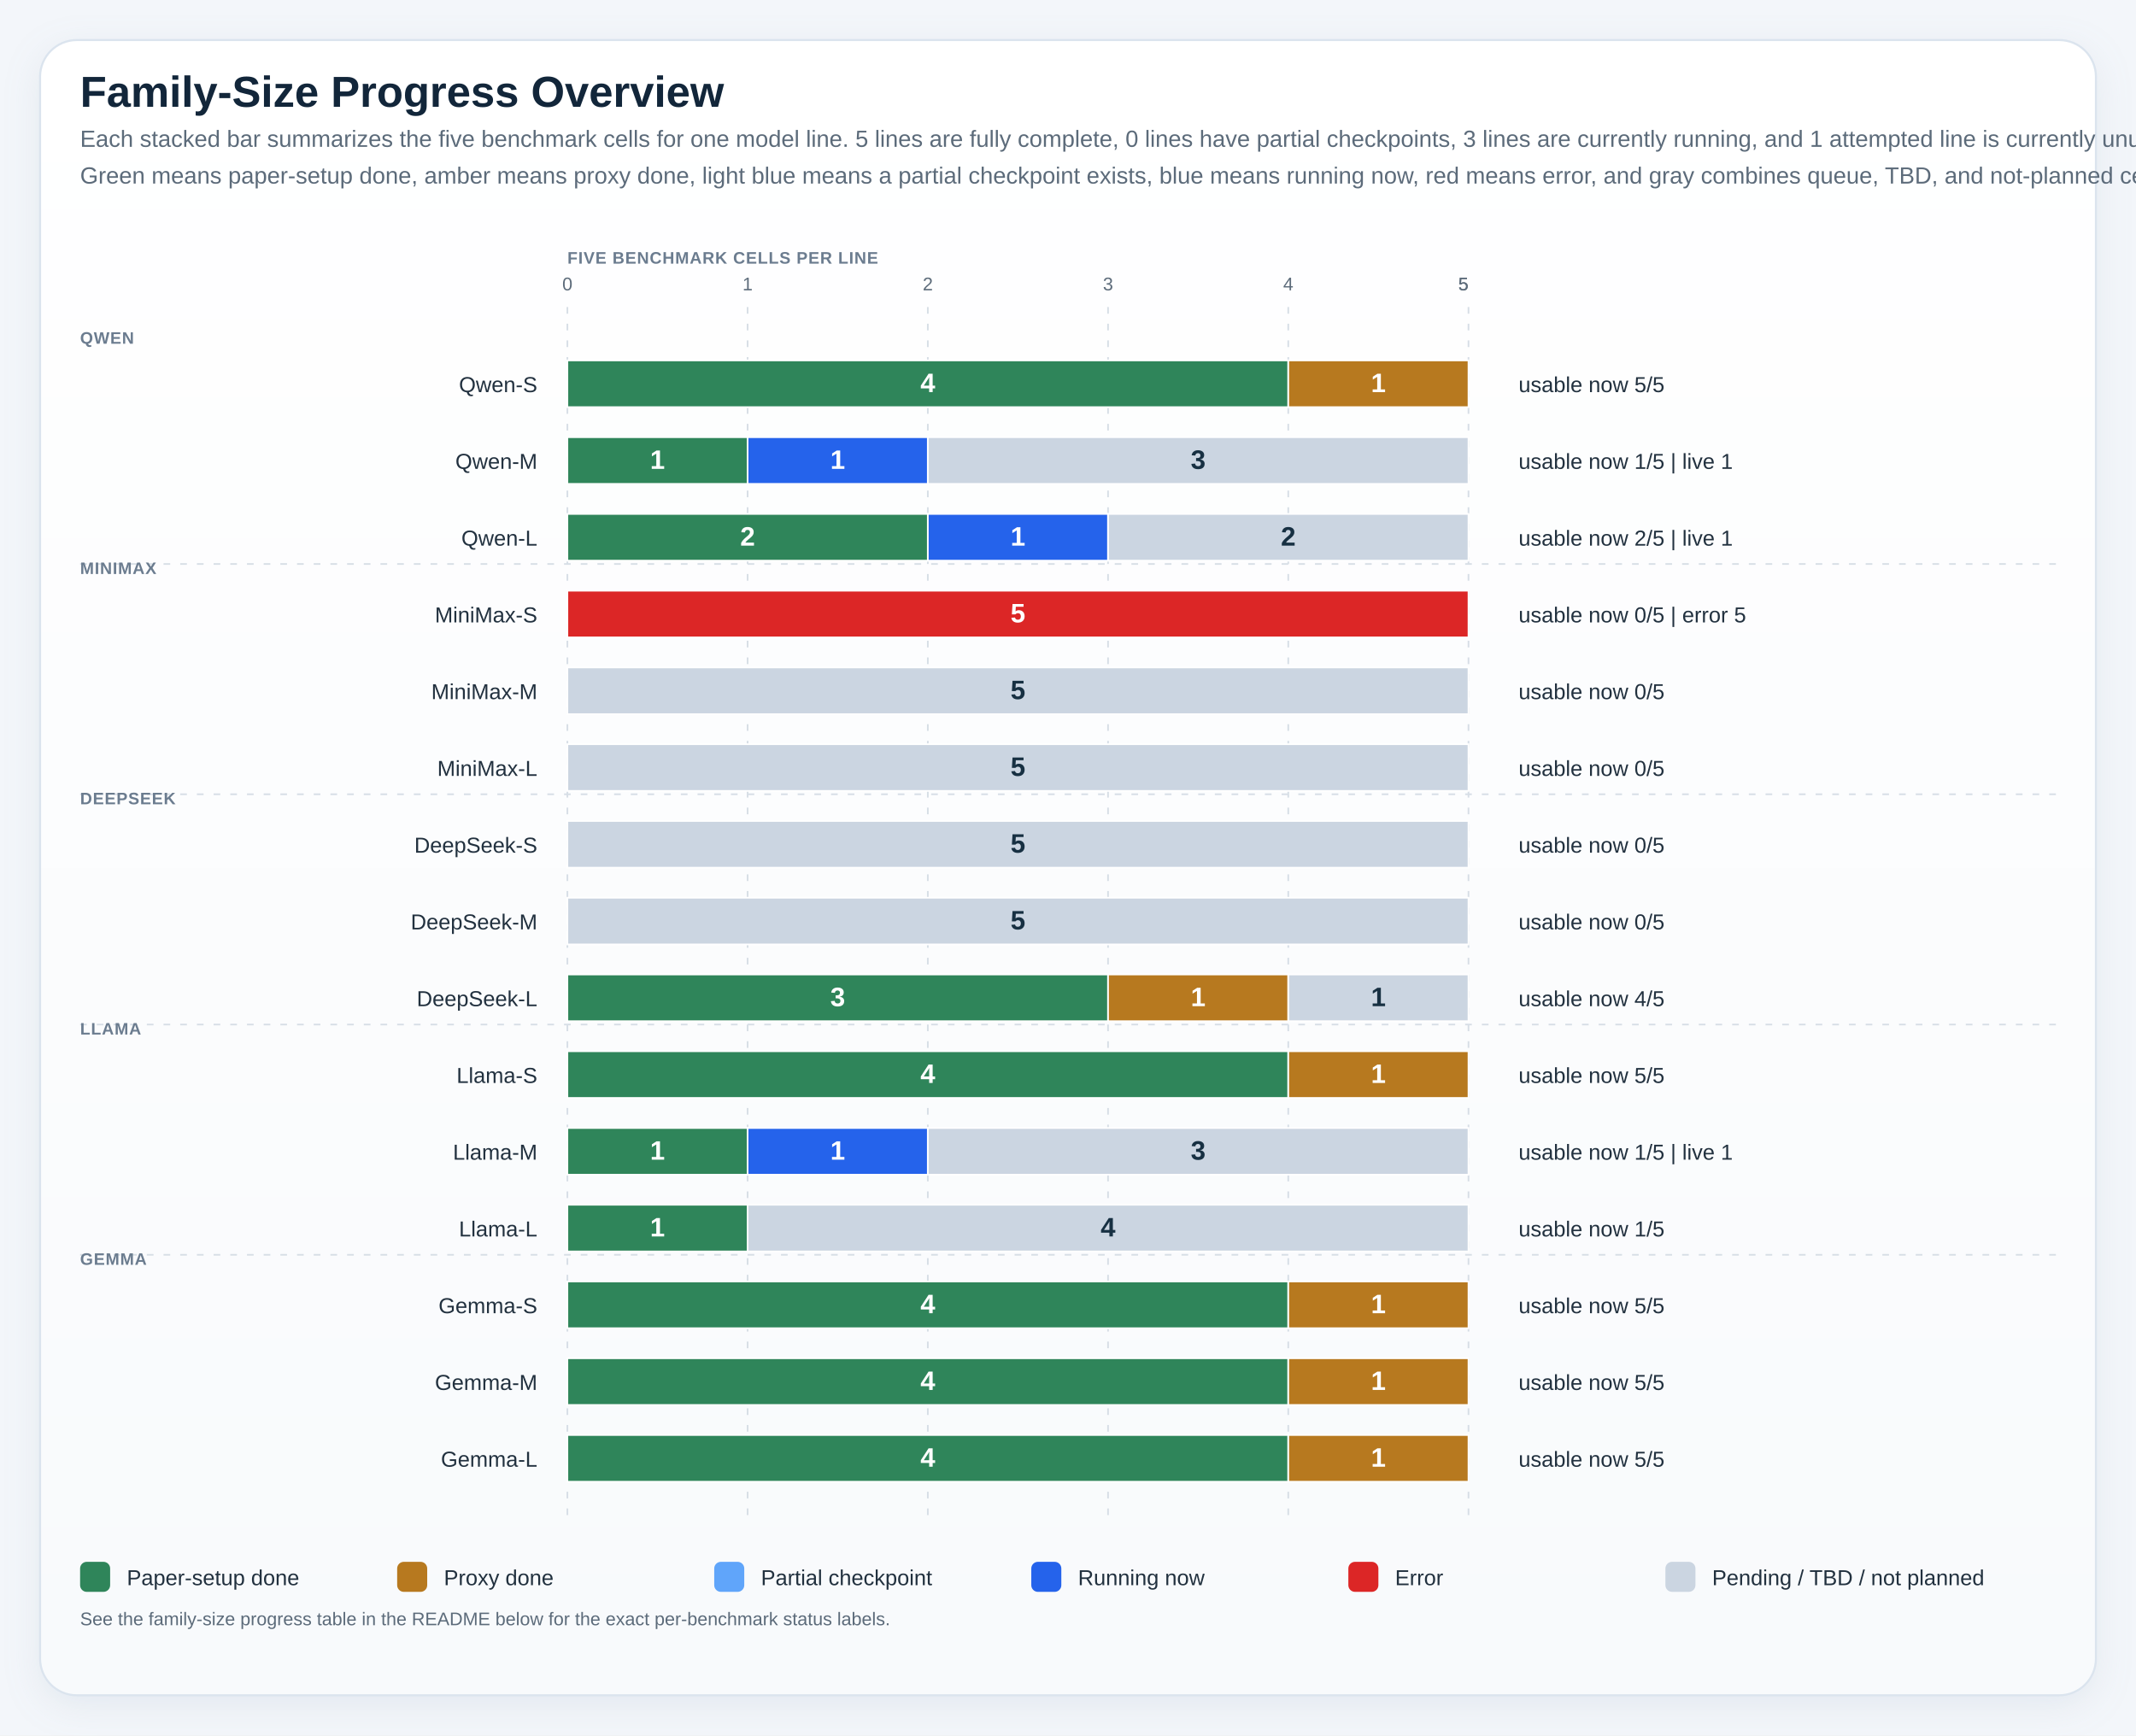
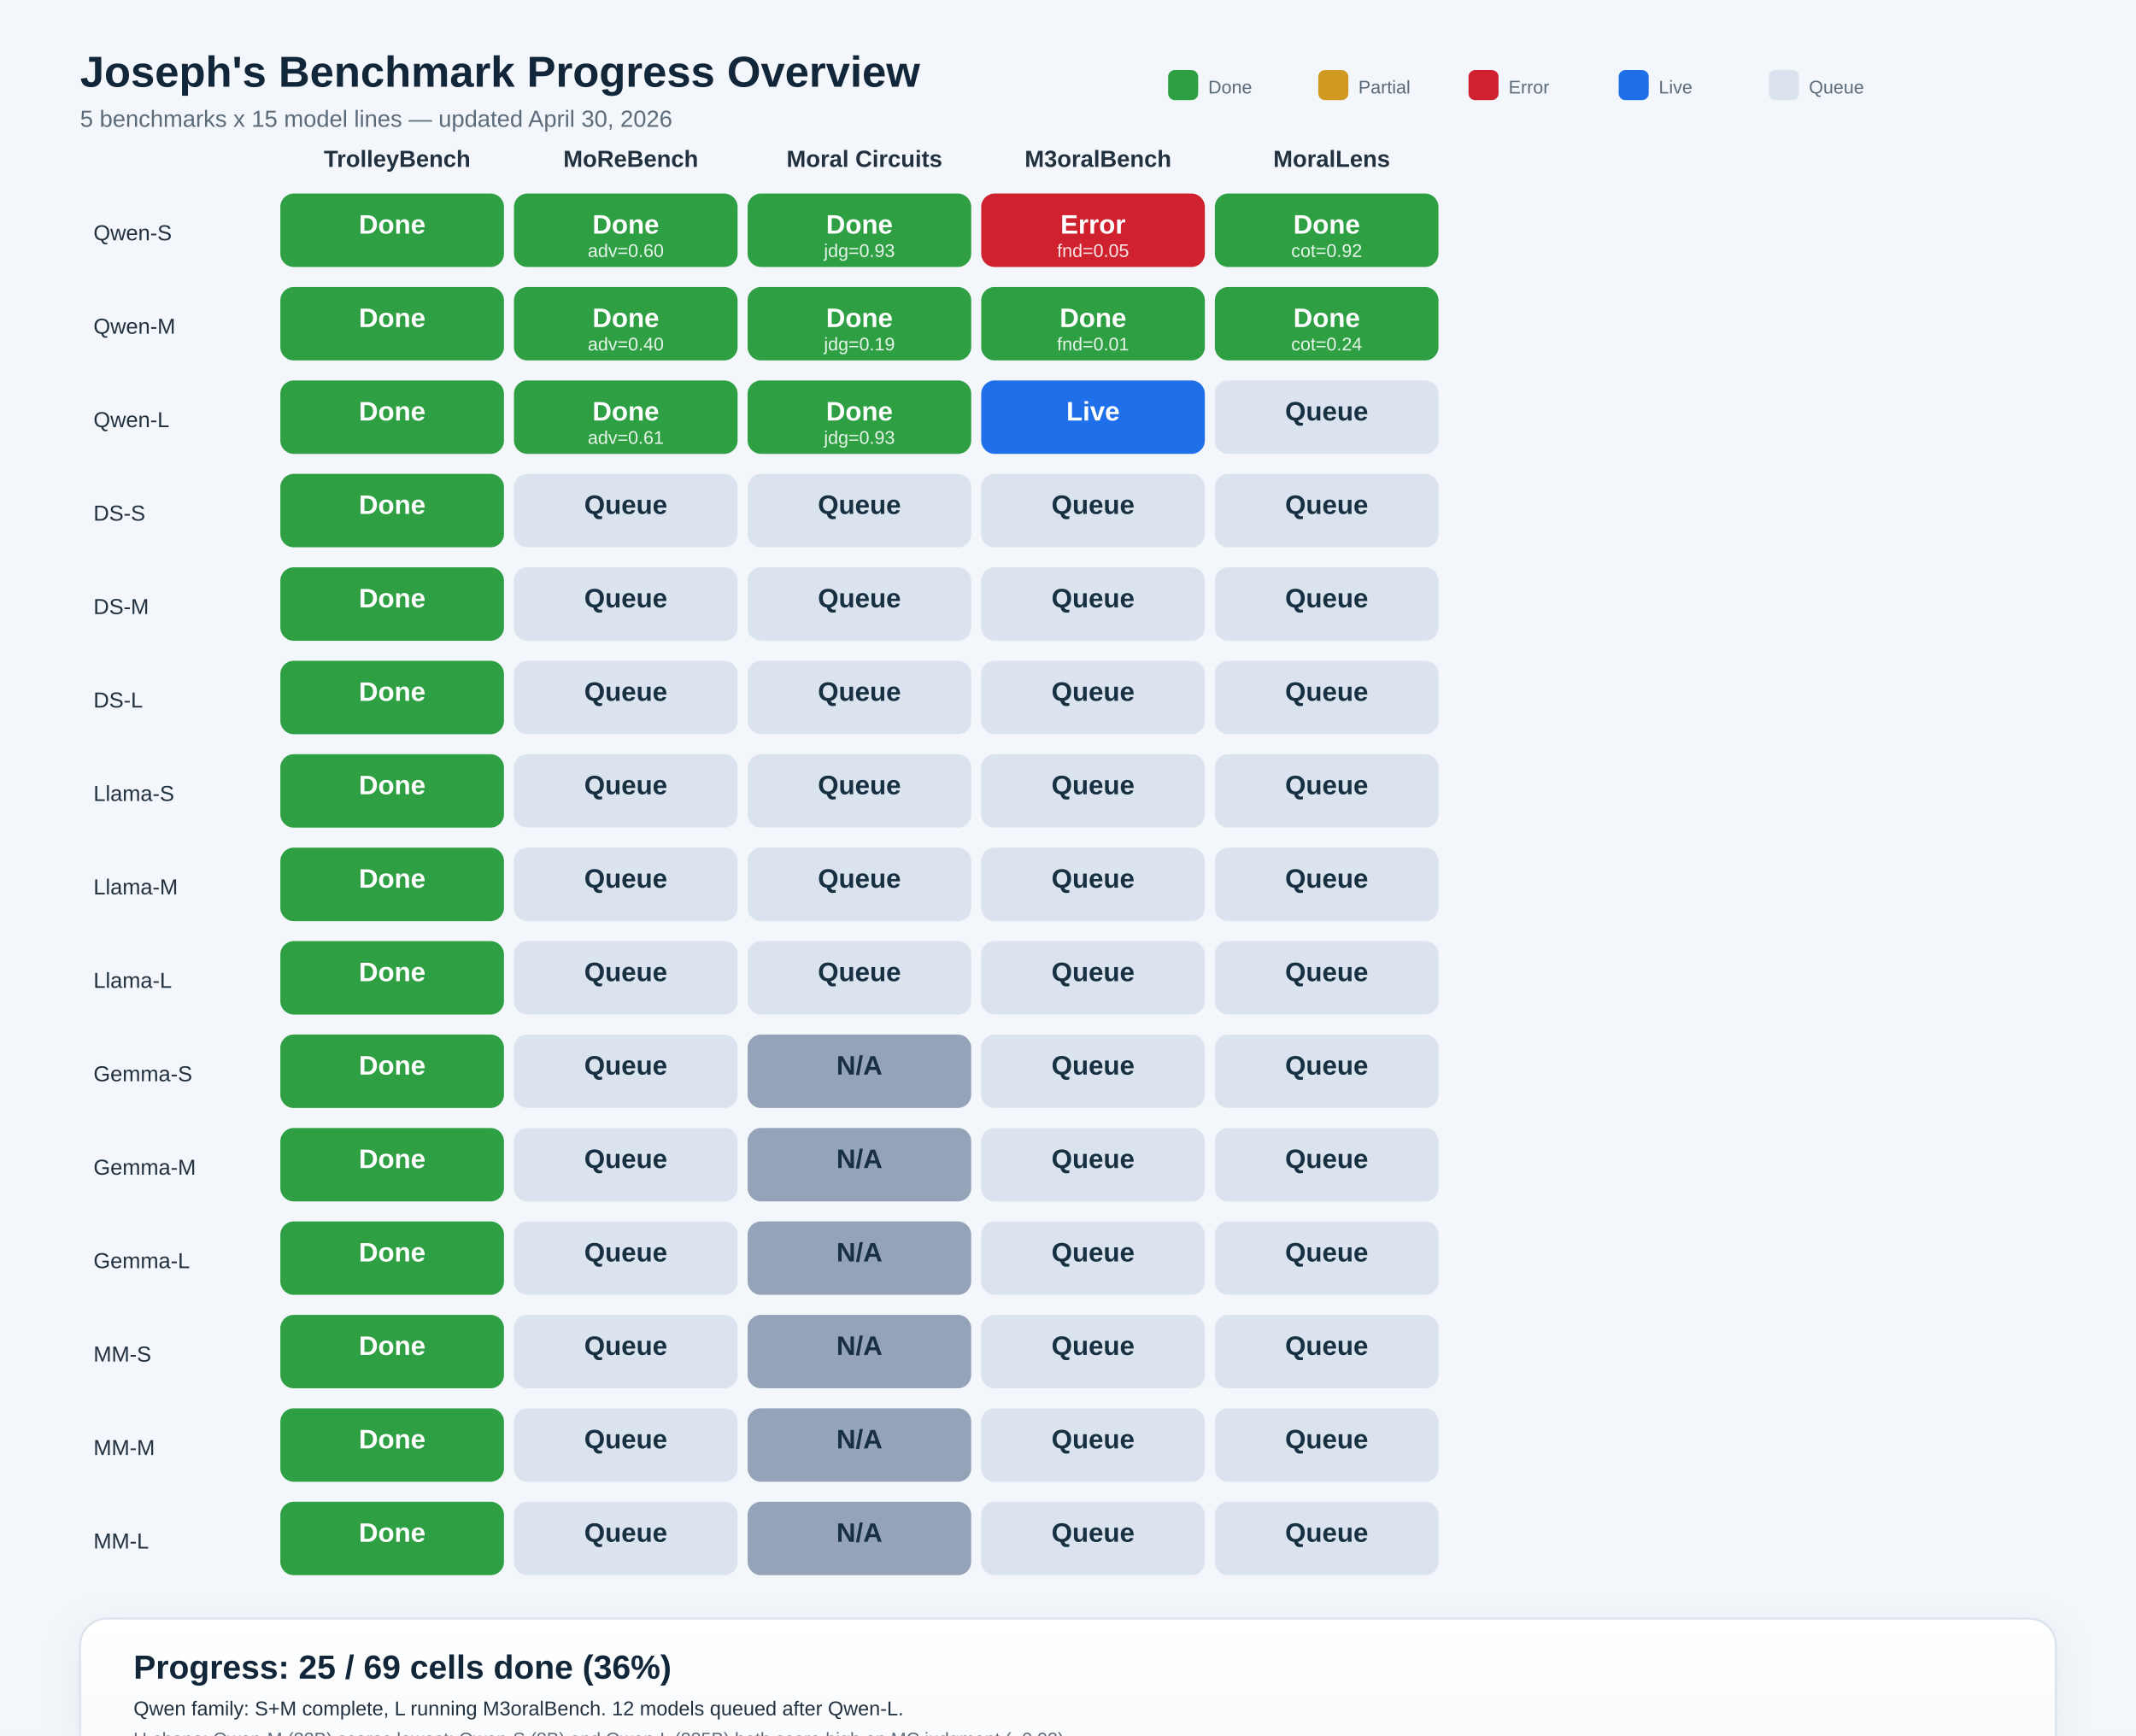
<svg xmlns="http://www.w3.org/2000/svg" width="1280" height="1040" viewBox="0 0 1280 1040" role="img">
  <defs>
    <linearGradient id="panelGradient" x1="0" x2="0" y1="0" y2="1">
      <stop offset="0%" stop-color="#ffffff" />
      <stop offset="100%" stop-color="#f8fafc" />
    </linearGradient>
    <pattern id="diagonalHatch" width="8" height="8" patternUnits="userSpaceOnUse" patternTransform="rotate(45)">
      <line x1="0" y1="0" x2="0" y2="8" stroke="#cdd6e1" stroke-width="3" />
    </pattern>
    <filter id="softShadow" x="-20%" y="-20%" width="140%" height="140%">
      <feDropShadow dx="0" dy="6" stdDeviation="10" flood-color="#9fb0c2" flood-opacity="0.18" />
    </filter>
    <style>
.canvas { fill: #f3f6fa; }
.title { font: 700 26px 'IBM Plex Sans', 'Helvetica Neue', Arial, sans-serif; fill: #12263a; }
.subtitle { font: 400 14px 'IBM Plex Sans', 'Helvetica Neue', Arial, sans-serif; fill: #5c6b7a; }
.axis { font: 600 14px 'IBM Plex Sans', 'Helvetica Neue', Arial, sans-serif; fill: #22313f; }
.label { font: 500 13px 'IBM Plex Sans', 'Helvetica Neue', Arial, sans-serif; fill: #22313f; }
.metric { font: 700 20px 'IBM Plex Sans', 'Helvetica Neue', Arial, sans-serif; fill: #12263a; }
.celltext { font: 700 16px 'IBM Plex Sans', 'Helvetica Neue', Arial, sans-serif; fill: #ffffff; }
.celltext-dark { font: 700 16px 'IBM Plex Sans', 'Helvetica Neue', Arial, sans-serif; fill: #173042; }
.cellsub { font: 500 11px 'IBM Plex Sans', 'Helvetica Neue', Arial, sans-serif; fill: rgba(255,255,255,0.88); }
.cellsub-dark { font: 600 11px 'IBM Plex Sans', 'Helvetica Neue', Arial, sans-serif; fill: #385062; }
.body { font: 500 12px 'IBM Plex Sans', 'Helvetica Neue', Arial, sans-serif; fill: #22313f; }
.small { font: 500 11px 'IBM Plex Sans', 'Helvetica Neue', Arial, sans-serif; fill: #5c6b7a; }
.tiny { font: 600 10px 'IBM Plex Sans', 'Helvetica Neue', Arial, sans-serif; fill: #6b7c8f; letter-spacing: 0.04em; }
.grid { fill: #ffffff; stroke: #d7dee6; stroke-width: 1.25; }
.panel { fill: url(#panelGradient); stroke: #dbe4ee; stroke-width: 1.25; filter: url(#softShadow); }
.subpanel { fill: #ffffff; stroke: #e2e8f0; stroke-width: 1; }
.legend-card { fill: #ffffff; stroke: #dbe4ee; stroke-width: 1; }
.guide { stroke: #d7dee6; stroke-width: 1; stroke-dasharray: 4 6; }
.baseline { stroke: #aab7c6; stroke-width: 1.1; }
.muted-cell { fill: #eef2f7; stroke: #d7dee6; stroke-width: 1; }
.muted-bar { fill: #ecf1f6; stroke: #d7dee6; stroke-width: 1; }
.outline { stroke: rgba(255,255,255,0.9); stroke-width: 1; }
</style>
  </defs>
-   <rect x="0" y="0" width="1280" height="1040" class="canvas" />
-   <rect x="24" y="24" width="1232" height="992" rx="22" class="panel" />
-   <text x="48" y="64" class="title">Family-Size Progress Overview</text>
-   <text x="48" y="88" class="subtitle">Each stacked bar summarizes the five benchmark cells for one model line. 5 lines are fully complete, 0 lines have partial checkpoints, 3 lines are currently running, and 1 attempted line is currently unusable.</text>
-   <text x="48" y="110" class="subtitle">Green means paper-setup done, amber means proxy done, light blue means a partial checkpoint exists, blue means running now, red means error, and gray combines queue, TBD, and not-planned cells for a cleaner snapshot.</text>
-   <text x="340" y="158" class="tiny">FIVE BENCHMARK CELLS PER LINE</text>
-   <line x1="340.00" y1="184" x2="340.00" y2="908" class="guide" />
-   <text x="340.00" y="174" text-anchor="middle" class="small">0</text>
-   <line x1="448.00" y1="184" x2="448.00" y2="908" class="guide" />
-   <text x="448.00" y="174" text-anchor="middle" class="small">1</text>
-   <line x1="556.00" y1="184" x2="556.00" y2="908" class="guide" />
-   <text x="556.00" y="174" text-anchor="middle" class="small">2</text>
-   <line x1="664.00" y1="184" x2="664.00" y2="908" class="guide" />
-   <text x="664.00" y="174" text-anchor="middle" class="small">3</text>
-   <line x1="772.00" y1="184" x2="772.00" y2="908" class="guide" />
-   <text x="772.00" y="174" text-anchor="middle" class="small">4</text>
-   <line x1="880.00" y1="184" x2="880.00" y2="908" class="guide" />
-   <text x="880.00" y="174" text-anchor="end" class="small">5</text>
-   <text x="880" y="174" text-anchor="end" class="small">5</text>
-   <text x="48" y="206" class="tiny">QWEN</text>
-   <text x="322" y="235" text-anchor="end" class="label">Qwen-S</text>
-   <rect x="340" y="216" width="540" height="28" rx="10" fill="#e2e8f0" />
-   <rect x="340.00" y="216" width="432.00" height="28" fill="#2f855a" stroke="#ffffff" stroke-width="1" />
-   <text x="556.00" y="235" text-anchor="middle" class="celltext">4</text>
-   <rect x="772.00" y="216" width="108.00" height="28" fill="#b7791f" stroke="#ffffff" stroke-width="1" />
-   <text x="826.00" y="235" text-anchor="middle" class="celltext">1</text>
-   <text x="910" y="235" class="label">usable now 5/5</text>
-   <text x="322" y="281" text-anchor="end" class="label">Qwen-M</text>
-   <rect x="340" y="262" width="540" height="28" rx="10" fill="#e2e8f0" />
-   <rect x="340.00" y="262" width="108.00" height="28" fill="#2f855a" stroke="#ffffff" stroke-width="1" />
-   <text x="394.00" y="281" text-anchor="middle" class="celltext">1</text>
-   <rect x="448.00" y="262" width="108.00" height="28" fill="#2563eb" stroke="#ffffff" stroke-width="1" />
-   <text x="502.00" y="281" text-anchor="middle" class="celltext">1</text>
-   <rect x="556.00" y="262" width="324.00" height="28" fill="#cbd5e1" stroke="#ffffff" stroke-width="1" />
-   <text x="718.00" y="281" text-anchor="middle" class="celltext-dark">3</text>
-   <text x="910" y="281" class="label">usable now 1/5 | live 1</text>
-   <text x="322" y="327" text-anchor="end" class="label">Qwen-L</text>
-   <rect x="340" y="308" width="540" height="28" rx="10" fill="#e2e8f0" />
-   <rect x="340.00" y="308" width="216.00" height="28" fill="#2f855a" stroke="#ffffff" stroke-width="1" />
-   <text x="448.00" y="327" text-anchor="middle" class="celltext">2</text>
-   <rect x="556.00" y="308" width="108.00" height="28" fill="#2563eb" stroke="#ffffff" stroke-width="1" />
-   <text x="610.00" y="327" text-anchor="middle" class="celltext">1</text>
-   <rect x="664.00" y="308" width="216.00" height="28" fill="#cbd5e1" stroke="#ffffff" stroke-width="1" />
-   <text x="772.00" y="327" text-anchor="middle" class="celltext-dark">2</text>
-   <text x="910" y="327" class="label">usable now 2/5 | live 1</text>
-   <line x1="48" y1="338" x2="1232" y2="338" class="guide" />
-   <text x="48" y="344" class="tiny">MINIMAX</text>
-   <text x="322" y="373" text-anchor="end" class="label">MiniMax-S</text>
-   <rect x="340" y="354" width="540" height="28" rx="10" fill="#e2e8f0" />
-   <rect x="340.00" y="354" width="540.00" height="28" fill="#dc2626" stroke="#ffffff" stroke-width="1" />
-   <text x="610.00" y="373" text-anchor="middle" class="celltext">5</text>
-   <text x="910" y="373" class="label">usable now 0/5 | error 5</text>
-   <text x="322" y="419" text-anchor="end" class="label">MiniMax-M</text>
-   <rect x="340" y="400" width="540" height="28" rx="10" fill="#e2e8f0" />
-   <rect x="340.00" y="400" width="540.00" height="28" fill="#cbd5e1" stroke="#ffffff" stroke-width="1" />
-   <text x="610.00" y="419" text-anchor="middle" class="celltext-dark">5</text>
-   <text x="910" y="419" class="label">usable now 0/5</text>
-   <text x="322" y="465" text-anchor="end" class="label">MiniMax-L</text>
-   <rect x="340" y="446" width="540" height="28" rx="10" fill="#e2e8f0" />
-   <rect x="340.00" y="446" width="540.00" height="28" fill="#cbd5e1" stroke="#ffffff" stroke-width="1" />
-   <text x="610.00" y="465" text-anchor="middle" class="celltext-dark">5</text>
-   <text x="910" y="465" class="label">usable now 0/5</text>
-   <line x1="48" y1="476" x2="1232" y2="476" class="guide" />
-   <text x="48" y="482" class="tiny">DEEPSEEK</text>
-   <text x="322" y="511" text-anchor="end" class="label">DeepSeek-S</text>
-   <rect x="340" y="492" width="540" height="28" rx="10" fill="#e2e8f0" />
-   <rect x="340.00" y="492" width="540.00" height="28" fill="#cbd5e1" stroke="#ffffff" stroke-width="1" />
-   <text x="610.00" y="511" text-anchor="middle" class="celltext-dark">5</text>
-   <text x="910" y="511" class="label">usable now 0/5</text>
-   <text x="322" y="557" text-anchor="end" class="label">DeepSeek-M</text>
-   <rect x="340" y="538" width="540" height="28" rx="10" fill="#e2e8f0" />
-   <rect x="340.00" y="538" width="540.00" height="28" fill="#cbd5e1" stroke="#ffffff" stroke-width="1" />
-   <text x="610.00" y="557" text-anchor="middle" class="celltext-dark">5</text>
-   <text x="910" y="557" class="label">usable now 0/5</text>
-   <text x="322" y="603" text-anchor="end" class="label">DeepSeek-L</text>
-   <rect x="340" y="584" width="540" height="28" rx="10" fill="#e2e8f0" />
-   <rect x="340.00" y="584" width="324.00" height="28" fill="#2f855a" stroke="#ffffff" stroke-width="1" />
-   <text x="502.00" y="603" text-anchor="middle" class="celltext">3</text>
-   <rect x="664.00" y="584" width="108.00" height="28" fill="#b7791f" stroke="#ffffff" stroke-width="1" />
-   <text x="718.00" y="603" text-anchor="middle" class="celltext">1</text>
-   <rect x="772.00" y="584" width="108.00" height="28" fill="#cbd5e1" stroke="#ffffff" stroke-width="1" />
-   <text x="826.00" y="603" text-anchor="middle" class="celltext-dark">1</text>
-   <text x="910" y="603" class="label">usable now 4/5</text>
-   <line x1="48" y1="614" x2="1232" y2="614" class="guide" />
-   <text x="48" y="620" class="tiny">LLAMA</text>
-   <text x="322" y="649" text-anchor="end" class="label">Llama-S</text>
-   <rect x="340" y="630" width="540" height="28" rx="10" fill="#e2e8f0" />
-   <rect x="340.00" y="630" width="432.00" height="28" fill="#2f855a" stroke="#ffffff" stroke-width="1" />
-   <text x="556.00" y="649" text-anchor="middle" class="celltext">4</text>
-   <rect x="772.00" y="630" width="108.00" height="28" fill="#b7791f" stroke="#ffffff" stroke-width="1" />
-   <text x="826.00" y="649" text-anchor="middle" class="celltext">1</text>
-   <text x="910" y="649" class="label">usable now 5/5</text>
-   <text x="322" y="695" text-anchor="end" class="label">Llama-M</text>
-   <rect x="340" y="676" width="540" height="28" rx="10" fill="#e2e8f0" />
-   <rect x="340.00" y="676" width="108.00" height="28" fill="#2f855a" stroke="#ffffff" stroke-width="1" />
-   <text x="394.00" y="695" text-anchor="middle" class="celltext">1</text>
-   <rect x="448.00" y="676" width="108.00" height="28" fill="#2563eb" stroke="#ffffff" stroke-width="1" />
-   <text x="502.00" y="695" text-anchor="middle" class="celltext">1</text>
-   <rect x="556.00" y="676" width="324.00" height="28" fill="#cbd5e1" stroke="#ffffff" stroke-width="1" />
-   <text x="718.00" y="695" text-anchor="middle" class="celltext-dark">3</text>
-   <text x="910" y="695" class="label">usable now 1/5 | live 1</text>
-   <text x="322" y="741" text-anchor="end" class="label">Llama-L</text>
-   <rect x="340" y="722" width="540" height="28" rx="10" fill="#e2e8f0" />
-   <rect x="340.00" y="722" width="108.00" height="28" fill="#2f855a" stroke="#ffffff" stroke-width="1" />
-   <text x="394.00" y="741" text-anchor="middle" class="celltext">1</text>
-   <rect x="448.00" y="722" width="432.00" height="28" fill="#cbd5e1" stroke="#ffffff" stroke-width="1" />
-   <text x="664.00" y="741" text-anchor="middle" class="celltext-dark">4</text>
-   <text x="910" y="741" class="label">usable now 1/5</text>
-   <line x1="48" y1="752" x2="1232" y2="752" class="guide" />
-   <text x="48" y="758" class="tiny">GEMMA</text>
-   <text x="322" y="787" text-anchor="end" class="label">Gemma-S</text>
-   <rect x="340" y="768" width="540" height="28" rx="10" fill="#e2e8f0" />
-   <rect x="340.00" y="768" width="432.00" height="28" fill="#2f855a" stroke="#ffffff" stroke-width="1" />
-   <text x="556.00" y="787" text-anchor="middle" class="celltext">4</text>
-   <rect x="772.00" y="768" width="108.00" height="28" fill="#b7791f" stroke="#ffffff" stroke-width="1" />
-   <text x="826.00" y="787" text-anchor="middle" class="celltext">1</text>
-   <text x="910" y="787" class="label">usable now 5/5</text>
-   <text x="322" y="833" text-anchor="end" class="label">Gemma-M</text>
-   <rect x="340" y="814" width="540" height="28" rx="10" fill="#e2e8f0" />
-   <rect x="340.00" y="814" width="432.00" height="28" fill="#2f855a" stroke="#ffffff" stroke-width="1" />
-   <text x="556.00" y="833" text-anchor="middle" class="celltext">4</text>
-   <rect x="772.00" y="814" width="108.00" height="28" fill="#b7791f" stroke="#ffffff" stroke-width="1" />
-   <text x="826.00" y="833" text-anchor="middle" class="celltext">1</text>
-   <text x="910" y="833" class="label">usable now 5/5</text>
-   <text x="322" y="879" text-anchor="end" class="label">Gemma-L</text>
-   <rect x="340" y="860" width="540" height="28" rx="10" fill="#e2e8f0" />
-   <rect x="340.00" y="860" width="432.00" height="28" fill="#2f855a" stroke="#ffffff" stroke-width="1" />
-   <text x="556.00" y="879" text-anchor="middle" class="celltext">4</text>
-   <rect x="772.00" y="860" width="108.00" height="28" fill="#b7791f" stroke="#ffffff" stroke-width="1" />
-   <text x="826.00" y="879" text-anchor="middle" class="celltext">1</text>
-   <text x="910" y="879" class="label">usable now 5/5</text>
-   <rect x="48" y="936" width="18" height="18" rx="4" fill="#2f855a" />
-   <text x="76" y="950" class="label">Paper-setup done</text>
-   <rect x="238" y="936" width="18" height="18" rx="4" fill="#b7791f" />
-   <text x="266" y="950" class="label">Proxy done</text>
-   <rect x="428" y="936" width="18" height="18" rx="4" fill="#60a5fa" />
-   <text x="456" y="950" class="label">Partial checkpoint</text>
-   <rect x="618" y="936" width="18" height="18" rx="4" fill="#2563eb" />
-   <text x="646" y="950" class="label">Running now</text>
-   <rect x="808" y="936" width="18" height="18" rx="4" fill="#dc2626" />
-   <text x="836" y="950" class="label">Error</text>
-   <rect x="998" y="936" width="18" height="18" rx="4" fill="#cbd5e1" />
-   <text x="1026" y="950" class="label">Pending / TBD / not planned</text>
-   <text x="48" y="974" class="small">See the family-size progress table in the README below for the exact per-benchmark status labels.</text>
+   <rect class="canvas" width="1280" height="1040" rx="0" />
+   <text class="title" x="48" y="52">Joseph's Benchmark Progress Overview</text>
+   <text class="subtitle" x="48" y="76">5 benchmarks x 15 model lines — updated April 30, 2026</text>
+   <rect x="700" y="42" width="18" height="18" rx="4" fill="#2ea043" />
+   <text class="small" x="724" y="56">Done</text>
+   <rect x="790" y="42" width="18" height="18" rx="4" fill="#d29922" />
+   <text class="small" x="814" y="56">Partial</text>
+   <rect x="880" y="42" width="18" height="18" rx="4" fill="#cf222e" />
+   <text class="small" x="904" y="56">Error</text>
+   <rect x="970" y="42" width="18" height="18" rx="4" fill="#1f6feb" />
+   <text class="small" x="994" y="56">Live</text>
+   <rect x="1060" y="42" width="18" height="18" rx="4" fill="#dbe4ee" />
+   <text class="small" x="1084" y="56">Queue</text>
+   <text class="axis" x="238" y="100" text-anchor="middle">TrolleyBench</text>
+   <text class="axis" x="378" y="100" text-anchor="middle">MoReBench</text>
+   <text class="axis" x="518" y="100" text-anchor="middle">Moral Circuits</text>
+   <text class="axis" x="658" y="100" text-anchor="middle">M3oralBench</text>
+   <text class="axis" x="798" y="100" text-anchor="middle">MoralLens</text>
+   <text class="label" x="56" y="144">Qwen-S</text>
+   <rect x="168" y="116" width="134" height="44" rx="8" fill="#2ea043" />
+   <text class="celltext" x="235" y="140" text-anchor="middle">Done</text>
+   <rect x="308" y="116" width="134" height="44" rx="8" fill="#2ea043" />
+   <text class="celltext" x="375" y="140" text-anchor="middle">Done</text>
+   <text class="cellsub" x="375" y="154" text-anchor="middle">adv=0.60</text>
+   <rect x="448" y="116" width="134" height="44" rx="8" fill="#2ea043" />
+   <text class="celltext" x="515" y="140" text-anchor="middle">Done</text>
+   <text class="cellsub" x="515" y="154" text-anchor="middle">jdg=0.93</text>
+   <rect x="588" y="116" width="134" height="44" rx="8" fill="#cf222e" />
+   <text class="celltext" x="655" y="140" text-anchor="middle">Error</text>
+   <text class="cellsub" x="655" y="154" text-anchor="middle">fnd=0.05</text>
+   <rect x="728" y="116" width="134" height="44" rx="8" fill="#2ea043" />
+   <text class="celltext" x="795" y="140" text-anchor="middle">Done</text>
+   <text class="cellsub" x="795" y="154" text-anchor="middle">cot=0.92</text>
+   <text class="label" x="56" y="200">Qwen-M</text>
+   <rect x="168" y="172" width="134" height="44" rx="8" fill="#2ea043" />
+   <text class="celltext" x="235" y="196" text-anchor="middle">Done</text>
+   <rect x="308" y="172" width="134" height="44" rx="8" fill="#2ea043" />
+   <text class="celltext" x="375" y="196" text-anchor="middle">Done</text>
+   <text class="cellsub" x="375" y="210" text-anchor="middle">adv=0.40</text>
+   <rect x="448" y="172" width="134" height="44" rx="8" fill="#2ea043" />
+   <text class="celltext" x="515" y="196" text-anchor="middle">Done</text>
+   <text class="cellsub" x="515" y="210" text-anchor="middle">jdg=0.19</text>
+   <rect x="588" y="172" width="134" height="44" rx="8" fill="#2ea043" />
+   <text class="celltext" x="655" y="196" text-anchor="middle">Done</text>
+   <text class="cellsub" x="655" y="210" text-anchor="middle">fnd=0.01</text>
+   <rect x="728" y="172" width="134" height="44" rx="8" fill="#2ea043" />
+   <text class="celltext" x="795" y="196" text-anchor="middle">Done</text>
+   <text class="cellsub" x="795" y="210" text-anchor="middle">cot=0.24</text>
+   <text class="label" x="56" y="256">Qwen-L</text>
+   <rect x="168" y="228" width="134" height="44" rx="8" fill="#2ea043" />
+   <text class="celltext" x="235" y="252" text-anchor="middle">Done</text>
+   <rect x="308" y="228" width="134" height="44" rx="8" fill="#2ea043" />
+   <text class="celltext" x="375" y="252" text-anchor="middle">Done</text>
+   <text class="cellsub" x="375" y="266" text-anchor="middle">adv=0.61</text>
+   <rect x="448" y="228" width="134" height="44" rx="8" fill="#2ea043" />
+   <text class="celltext" x="515" y="252" text-anchor="middle">Done</text>
+   <text class="cellsub" x="515" y="266" text-anchor="middle">jdg=0.93</text>
+   <rect x="588" y="228" width="134" height="44" rx="8" fill="#1f6feb" />
+   <text class="celltext" x="655" y="252" text-anchor="middle">Live</text>
+   <rect x="728" y="228" width="134" height="44" rx="8" fill="#dbe4ee" />
+   <text class="celltext-dark" x="795" y="252" text-anchor="middle">Queue</text>
+   <text class="label" x="56" y="312">DS-S</text>
+   <rect x="168" y="284" width="134" height="44" rx="8" fill="#2ea043" />
+   <text class="celltext" x="235" y="308" text-anchor="middle">Done</text>
+   <rect x="308" y="284" width="134" height="44" rx="8" fill="#dbe4ee" />
+   <text class="celltext-dark" x="375" y="308" text-anchor="middle">Queue</text>
+   <rect x="448" y="284" width="134" height="44" rx="8" fill="#dbe4ee" />
+   <text class="celltext-dark" x="515" y="308" text-anchor="middle">Queue</text>
+   <rect x="588" y="284" width="134" height="44" rx="8" fill="#dbe4ee" />
+   <text class="celltext-dark" x="655" y="308" text-anchor="middle">Queue</text>
+   <rect x="728" y="284" width="134" height="44" rx="8" fill="#dbe4ee" />
+   <text class="celltext-dark" x="795" y="308" text-anchor="middle">Queue</text>
+   <text class="label" x="56" y="368">DS-M</text>
+   <rect x="168" y="340" width="134" height="44" rx="8" fill="#2ea043" />
+   <text class="celltext" x="235" y="364" text-anchor="middle">Done</text>
+   <rect x="308" y="340" width="134" height="44" rx="8" fill="#dbe4ee" />
+   <text class="celltext-dark" x="375" y="364" text-anchor="middle">Queue</text>
+   <rect x="448" y="340" width="134" height="44" rx="8" fill="#dbe4ee" />
+   <text class="celltext-dark" x="515" y="364" text-anchor="middle">Queue</text>
+   <rect x="588" y="340" width="134" height="44" rx="8" fill="#dbe4ee" />
+   <text class="celltext-dark" x="655" y="364" text-anchor="middle">Queue</text>
+   <rect x="728" y="340" width="134" height="44" rx="8" fill="#dbe4ee" />
+   <text class="celltext-dark" x="795" y="364" text-anchor="middle">Queue</text>
+   <text class="label" x="56" y="424">DS-L</text>
+   <rect x="168" y="396" width="134" height="44" rx="8" fill="#2ea043" />
+   <text class="celltext" x="235" y="420" text-anchor="middle">Done</text>
+   <rect x="308" y="396" width="134" height="44" rx="8" fill="#dbe4ee" />
+   <text class="celltext-dark" x="375" y="420" text-anchor="middle">Queue</text>
+   <rect x="448" y="396" width="134" height="44" rx="8" fill="#dbe4ee" />
+   <text class="celltext-dark" x="515" y="420" text-anchor="middle">Queue</text>
+   <rect x="588" y="396" width="134" height="44" rx="8" fill="#dbe4ee" />
+   <text class="celltext-dark" x="655" y="420" text-anchor="middle">Queue</text>
+   <rect x="728" y="396" width="134" height="44" rx="8" fill="#dbe4ee" />
+   <text class="celltext-dark" x="795" y="420" text-anchor="middle">Queue</text>
+   <text class="label" x="56" y="480">Llama-S</text>
+   <rect x="168" y="452" width="134" height="44" rx="8" fill="#2ea043" />
+   <text class="celltext" x="235" y="476" text-anchor="middle">Done</text>
+   <rect x="308" y="452" width="134" height="44" rx="8" fill="#dbe4ee" />
+   <text class="celltext-dark" x="375" y="476" text-anchor="middle">Queue</text>
+   <rect x="448" y="452" width="134" height="44" rx="8" fill="#dbe4ee" />
+   <text class="celltext-dark" x="515" y="476" text-anchor="middle">Queue</text>
+   <rect x="588" y="452" width="134" height="44" rx="8" fill="#dbe4ee" />
+   <text class="celltext-dark" x="655" y="476" text-anchor="middle">Queue</text>
+   <rect x="728" y="452" width="134" height="44" rx="8" fill="#dbe4ee" />
+   <text class="celltext-dark" x="795" y="476" text-anchor="middle">Queue</text>
+   <text class="label" x="56" y="536">Llama-M</text>
+   <rect x="168" y="508" width="134" height="44" rx="8" fill="#2ea043" />
+   <text class="celltext" x="235" y="532" text-anchor="middle">Done</text>
+   <rect x="308" y="508" width="134" height="44" rx="8" fill="#dbe4ee" />
+   <text class="celltext-dark" x="375" y="532" text-anchor="middle">Queue</text>
+   <rect x="448" y="508" width="134" height="44" rx="8" fill="#dbe4ee" />
+   <text class="celltext-dark" x="515" y="532" text-anchor="middle">Queue</text>
+   <rect x="588" y="508" width="134" height="44" rx="8" fill="#dbe4ee" />
+   <text class="celltext-dark" x="655" y="532" text-anchor="middle">Queue</text>
+   <rect x="728" y="508" width="134" height="44" rx="8" fill="#dbe4ee" />
+   <text class="celltext-dark" x="795" y="532" text-anchor="middle">Queue</text>
+   <text class="label" x="56" y="592">Llama-L</text>
+   <rect x="168" y="564" width="134" height="44" rx="8" fill="#2ea043" />
+   <text class="celltext" x="235" y="588" text-anchor="middle">Done</text>
+   <rect x="308" y="564" width="134" height="44" rx="8" fill="#dbe4ee" />
+   <text class="celltext-dark" x="375" y="588" text-anchor="middle">Queue</text>
+   <rect x="448" y="564" width="134" height="44" rx="8" fill="#dbe4ee" />
+   <text class="celltext-dark" x="515" y="588" text-anchor="middle">Queue</text>
+   <rect x="588" y="564" width="134" height="44" rx="8" fill="#dbe4ee" />
+   <text class="celltext-dark" x="655" y="588" text-anchor="middle">Queue</text>
+   <rect x="728" y="564" width="134" height="44" rx="8" fill="#dbe4ee" />
+   <text class="celltext-dark" x="795" y="588" text-anchor="middle">Queue</text>
+   <text class="label" x="56" y="648">Gemma-S</text>
+   <rect x="168" y="620" width="134" height="44" rx="8" fill="#2ea043" />
+   <text class="celltext" x="235" y="644" text-anchor="middle">Done</text>
+   <rect x="308" y="620" width="134" height="44" rx="8" fill="#dbe4ee" />
+   <text class="celltext-dark" x="375" y="644" text-anchor="middle">Queue</text>
+   <rect x="448" y="620" width="134" height="44" rx="8" fill="#94a3b8" />
+   <text class="celltext-dark" x="515" y="644" text-anchor="middle">N/A</text>
+   <rect x="588" y="620" width="134" height="44" rx="8" fill="#dbe4ee" />
+   <text class="celltext-dark" x="655" y="644" text-anchor="middle">Queue</text>
+   <rect x="728" y="620" width="134" height="44" rx="8" fill="#dbe4ee" />
+   <text class="celltext-dark" x="795" y="644" text-anchor="middle">Queue</text>
+   <text class="label" x="56" y="704">Gemma-M</text>
+   <rect x="168" y="676" width="134" height="44" rx="8" fill="#2ea043" />
+   <text class="celltext" x="235" y="700" text-anchor="middle">Done</text>
+   <rect x="308" y="676" width="134" height="44" rx="8" fill="#dbe4ee" />
+   <text class="celltext-dark" x="375" y="700" text-anchor="middle">Queue</text>
+   <rect x="448" y="676" width="134" height="44" rx="8" fill="#94a3b8" />
+   <text class="celltext-dark" x="515" y="700" text-anchor="middle">N/A</text>
+   <rect x="588" y="676" width="134" height="44" rx="8" fill="#dbe4ee" />
+   <text class="celltext-dark" x="655" y="700" text-anchor="middle">Queue</text>
+   <rect x="728" y="676" width="134" height="44" rx="8" fill="#dbe4ee" />
+   <text class="celltext-dark" x="795" y="700" text-anchor="middle">Queue</text>
+   <text class="label" x="56" y="760">Gemma-L</text>
+   <rect x="168" y="732" width="134" height="44" rx="8" fill="#2ea043" />
+   <text class="celltext" x="235" y="756" text-anchor="middle">Done</text>
+   <rect x="308" y="732" width="134" height="44" rx="8" fill="#dbe4ee" />
+   <text class="celltext-dark" x="375" y="756" text-anchor="middle">Queue</text>
+   <rect x="448" y="732" width="134" height="44" rx="8" fill="#94a3b8" />
+   <text class="celltext-dark" x="515" y="756" text-anchor="middle">N/A</text>
+   <rect x="588" y="732" width="134" height="44" rx="8" fill="#dbe4ee" />
+   <text class="celltext-dark" x="655" y="756" text-anchor="middle">Queue</text>
+   <rect x="728" y="732" width="134" height="44" rx="8" fill="#dbe4ee" />
+   <text class="celltext-dark" x="795" y="756" text-anchor="middle">Queue</text>
+   <text class="label" x="56" y="816">MM-S</text>
+   <rect x="168" y="788" width="134" height="44" rx="8" fill="#2ea043" />
+   <text class="celltext" x="235" y="812" text-anchor="middle">Done</text>
+   <rect x="308" y="788" width="134" height="44" rx="8" fill="#dbe4ee" />
+   <text class="celltext-dark" x="375" y="812" text-anchor="middle">Queue</text>
+   <rect x="448" y="788" width="134" height="44" rx="8" fill="#94a3b8" />
+   <text class="celltext-dark" x="515" y="812" text-anchor="middle">N/A</text>
+   <rect x="588" y="788" width="134" height="44" rx="8" fill="#dbe4ee" />
+   <text class="celltext-dark" x="655" y="812" text-anchor="middle">Queue</text>
+   <rect x="728" y="788" width="134" height="44" rx="8" fill="#dbe4ee" />
+   <text class="celltext-dark" x="795" y="812" text-anchor="middle">Queue</text>
+   <text class="label" x="56" y="872">MM-M</text>
+   <rect x="168" y="844" width="134" height="44" rx="8" fill="#2ea043" />
+   <text class="celltext" x="235" y="868" text-anchor="middle">Done</text>
+   <rect x="308" y="844" width="134" height="44" rx="8" fill="#dbe4ee" />
+   <text class="celltext-dark" x="375" y="868" text-anchor="middle">Queue</text>
+   <rect x="448" y="844" width="134" height="44" rx="8" fill="#94a3b8" />
+   <text class="celltext-dark" x="515" y="868" text-anchor="middle">N/A</text>
+   <rect x="588" y="844" width="134" height="44" rx="8" fill="#dbe4ee" />
+   <text class="celltext-dark" x="655" y="868" text-anchor="middle">Queue</text>
+   <rect x="728" y="844" width="134" height="44" rx="8" fill="#dbe4ee" />
+   <text class="celltext-dark" x="795" y="868" text-anchor="middle">Queue</text>
+   <text class="label" x="56" y="928">MM-L</text>
+   <rect x="168" y="900" width="134" height="44" rx="8" fill="#2ea043" />
+   <text class="celltext" x="235" y="924" text-anchor="middle">Done</text>
+   <rect x="308" y="900" width="134" height="44" rx="8" fill="#dbe4ee" />
+   <text class="celltext-dark" x="375" y="924" text-anchor="middle">Queue</text>
+   <rect x="448" y="900" width="134" height="44" rx="8" fill="#94a3b8" />
+   <text class="celltext-dark" x="515" y="924" text-anchor="middle">N/A</text>
+   <rect x="588" y="900" width="134" height="44" rx="8" fill="#dbe4ee" />
+   <text class="celltext-dark" x="655" y="924" text-anchor="middle">Queue</text>
+   <rect x="728" y="900" width="134" height="44" rx="8" fill="#dbe4ee" />
+   <text class="celltext-dark" x="795" y="924" text-anchor="middle">Queue</text>
+   <rect class="panel" x="48" y="970" width="1184" height="90" rx="16" />
+   <text class="metric" x="80" y="1006">Progress: 25 / 69 cells done (36%)</text>
+   <text class="body" x="80" y="1028">Qwen family: S+M complete, L running M3oralBench. 12 models queued after Qwen-L.</text>
+   <text class="small" x="80" y="1046">U-shape: Qwen-M (32B) scores lowest; Qwen-S (8B) and Qwen-L (235B) both score high on MC judgment (~0.93).</text>
</svg>
